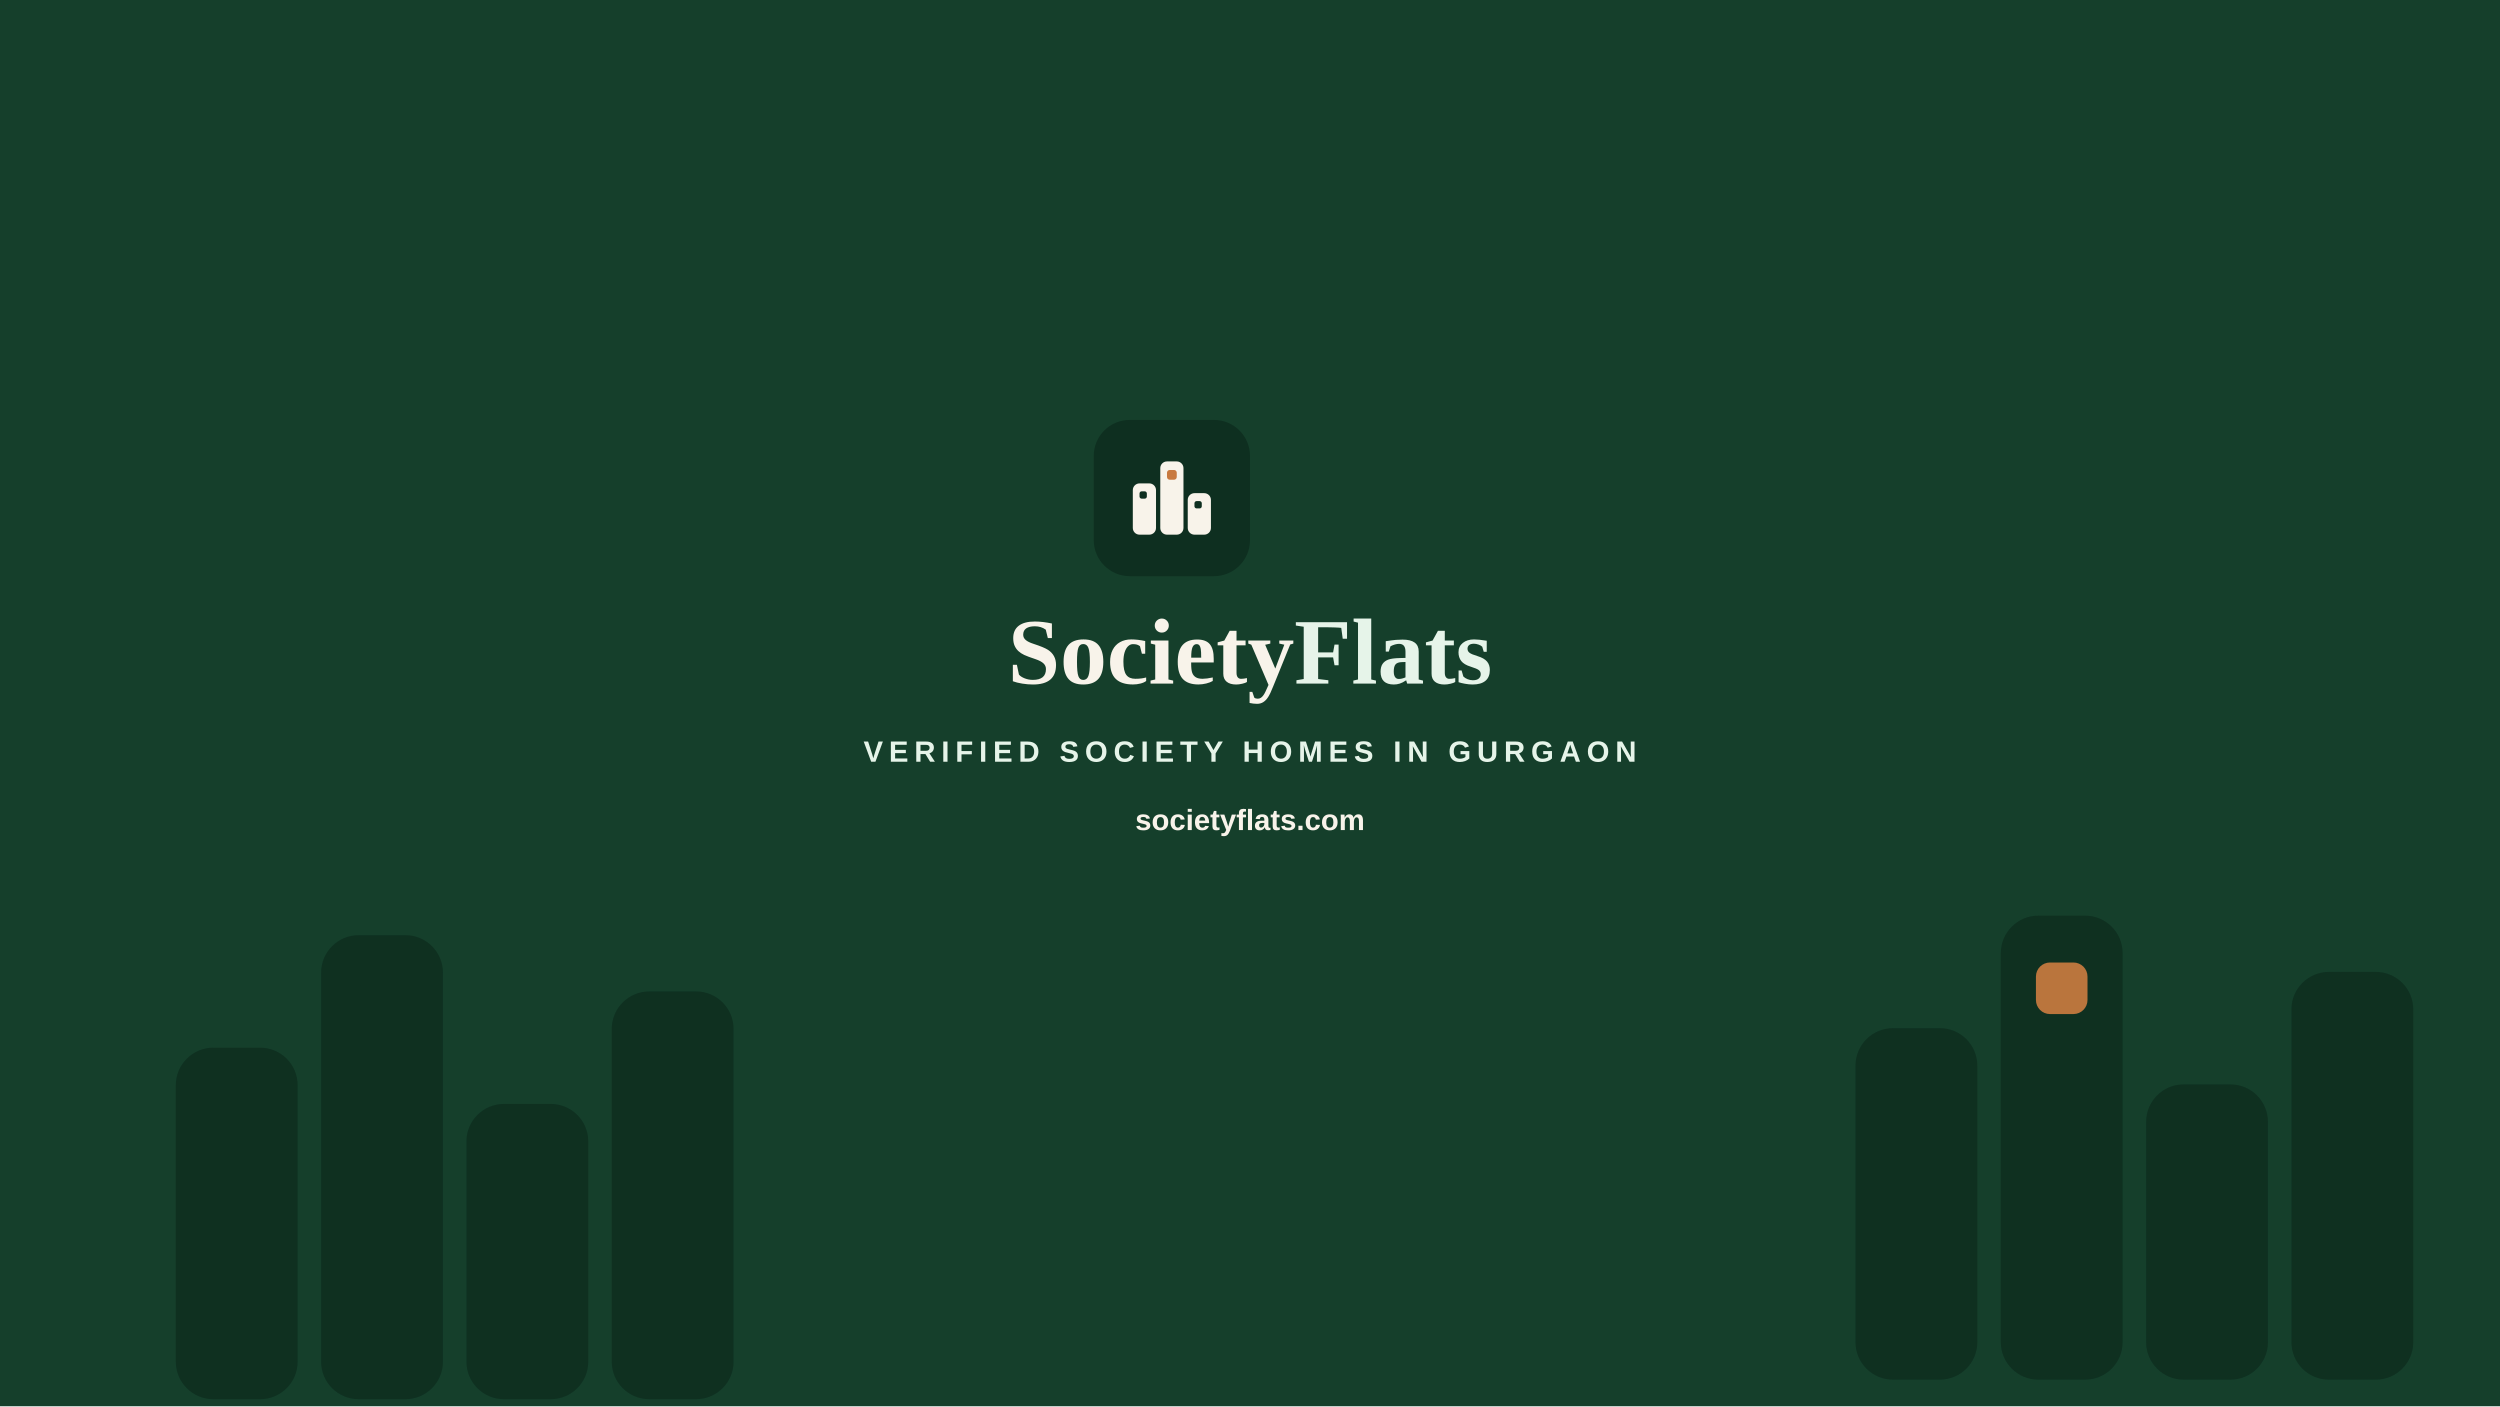
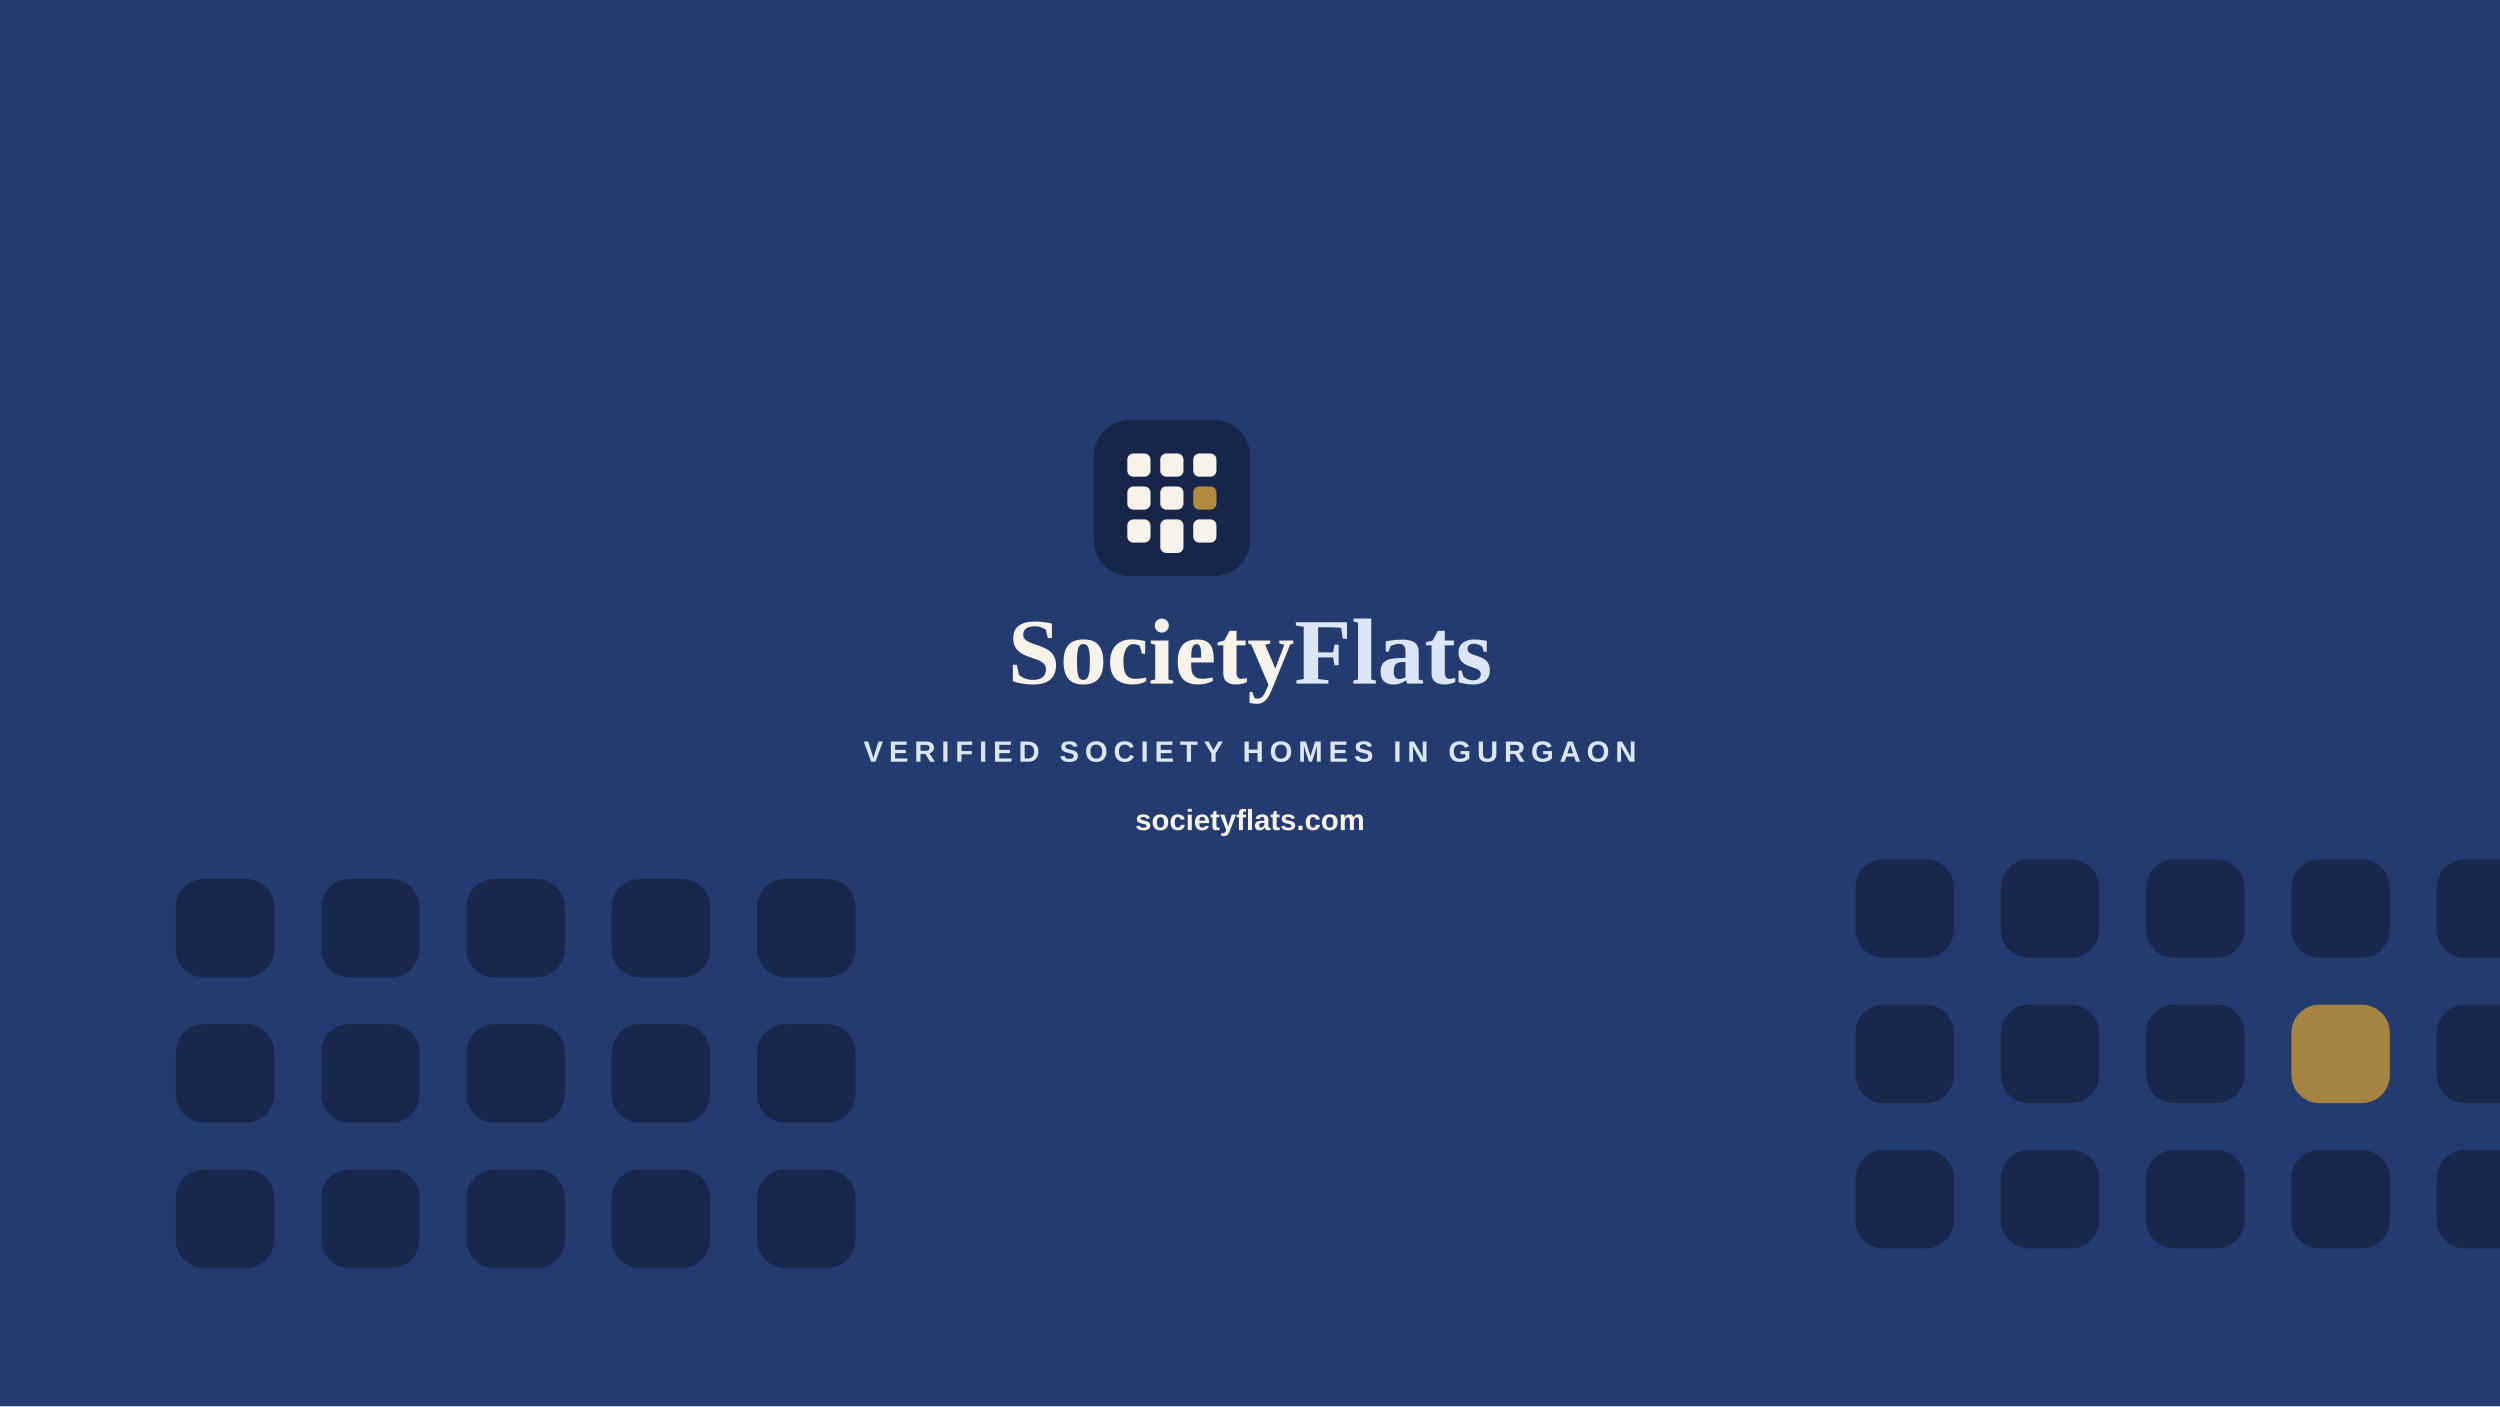
<svg xmlns="http://www.w3.org/2000/svg" width="2560" height="1440" viewBox="0 0 2560 1440" fill="none">
-   <rect width="2560" height="1440" fill="#153F2B" />
+   <rect width="2560" height="1440" fill="#233B6E" />
  <g transform="translate(180 900) scale(2.4)" opacity="0.92">
-     <rect x="0" y="72" width="52" height="150" rx="16" fill="#0E2F20" />
-     <rect x="62" y="24" width="52" height="198" rx="16" fill="#0E2F20" />
-     <rect x="124" y="96" width="52" height="126" rx="16" fill="#0E2F20" />
-     <rect x="186" y="48" width="52" height="174" rx="16" fill="#0E2F20" />
-     <rect x="77" y="44" width="22" height="22" rx="6" fill="#0E2F20" />
+     <rect x="0" y="0" width="42" height="42" rx="12" fill="#18254A" />
+     <rect x="62" y="0" width="42" height="42" rx="12" fill="#18254A" />
+     <rect x="124" y="0" width="42" height="42" rx="12" fill="#18254A" />
+     <rect x="186" y="0" width="42" height="42" rx="12" fill="#18254A" />
+     <rect x="248" y="0" width="42" height="42" rx="12" fill="#18254A" />
+     <rect x="0" y="62" width="42" height="42" rx="12" fill="#18254A" />
+     <rect x="62" y="62" width="42" height="42" rx="12" fill="#18254A" />
+     <rect x="124" y="62" width="42" height="42" rx="12" fill="#18254A" />
+     <rect x="186" y="62" width="42" height="42" rx="12" fill="#18254A" />
+     <rect x="248" y="62" width="42" height="42" rx="12" fill="#18254A" />
+     <rect x="0" y="124" width="42" height="42" rx="12" fill="#18254A" />
+     <rect x="62" y="124" width="42" height="42" rx="12" fill="#18254A" />
+     <rect x="124" y="124" width="42" height="42" rx="12" fill="#18254A" />
+     <rect x="186" y="124" width="42" height="42" rx="12" fill="#18254A" />
+     <rect x="248" y="124" width="42" height="42" rx="12" fill="#18254A" />
  </g>
  <g transform="translate(1900 880) scale(2.4)" opacity="0.92">
-     <rect x="0" y="72" width="52" height="150" rx="16" fill="#0E2F20" />
-     <rect x="62" y="24" width="52" height="198" rx="16" fill="#0E2F20" />
-     <rect x="124" y="96" width="52" height="126" rx="16" fill="#0E2F20" />
-     <rect x="186" y="48" width="52" height="174" rx="16" fill="#0E2F20" />
-     <rect x="77" y="44" width="22" height="22" rx="6" fill="#C8793F" />
+     <rect x="0" y="0" width="42" height="42" rx="12" fill="#18254A" />
+     <rect x="62" y="0" width="42" height="42" rx="12" fill="#18254A" />
+     <rect x="124" y="0" width="42" height="42" rx="12" fill="#18254A" />
+     <rect x="186" y="0" width="42" height="42" rx="12" fill="#18254A" />
+     <rect x="248" y="0" width="42" height="42" rx="12" fill="#18254A" />
+     <rect x="0" y="62" width="42" height="42" rx="12" fill="#18254A" />
+     <rect x="62" y="62" width="42" height="42" rx="12" fill="#18254A" />
+     <rect x="124" y="62" width="42" height="42" rx="12" fill="#18254A" />
+     <rect x="186" y="62" width="42" height="42" rx="12" fill="#B08A3E" />
+     <rect x="248" y="62" width="42" height="42" rx="12" fill="#18254A" />
+     <rect x="0" y="124" width="42" height="42" rx="12" fill="#18254A" />
+     <rect x="62" y="124" width="42" height="42" rx="12" fill="#18254A" />
+     <rect x="124" y="124" width="42" height="42" rx="12" fill="#18254A" />
+     <rect x="186" y="124" width="42" height="42" rx="12" fill="#18254A" />
+     <rect x="248" y="124" width="42" height="42" rx="12" fill="#18254A" />
  </g>
  <g transform="translate(1120 430) scale(0.3125)">
-     <rect width="512" height="512" rx="118" fill="#0E2F20" />
-     <rect x="128" y="208" width="76" height="168" rx="22" fill="#F8F3EA" />
-     <rect x="218" y="136" width="76" height="240" rx="22" fill="#F8F3EA" />
-     <rect x="308" y="240" width="76" height="136" rx="22" fill="#F8F3EA" />
-     <rect x="150" y="234" width="24" height="24" rx="7" fill="#0E2F20" />
-     <rect x="330" y="266" width="24" height="24" rx="7" fill="#0E2F20" />
-     <rect x="240" y="164" width="32" height="32" rx="9" fill="#C8793F" />
+     <rect width="512" height="512" rx="118" fill="#18254A" />
+     <rect x="110" y="110" width="76" height="76" rx="20" fill="#F8F3EA" />
+     <rect x="218" y="110" width="76" height="76" rx="20" fill="#F8F3EA" />
+     <rect x="326" y="110" width="76" height="76" rx="20" fill="#F8F3EA" />
+     <rect x="110" y="218" width="76" height="76" rx="20" fill="#F8F3EA" />
+     <rect x="218" y="218" width="76" height="76" rx="20" fill="#F8F3EA" />
+     <rect x="326" y="218" width="76" height="76" rx="20" fill="#B08A3E" />
+     <rect x="110" y="326" width="76" height="76" rx="20" fill="#F8F3EA" />
+     <rect x="218" y="326" width="76" height="110" rx="20" fill="#F8F3EA" />
+     <rect x="326" y="326" width="76" height="76" rx="20" fill="#F8F3EA" />
  </g>
-   <text x="1280" y="700" font-family="Newsreader, Georgia, 'Times New Roman', serif" font-size="96" font-weight="600" text-anchor="middle" fill="#F8F3EA">Society<tspan fill="#E6F4E9">Flats</tspan>
+   <text x="1280" y="700" font-family="Newsreader, Georgia, 'Times New Roman', serif" font-size="96" font-weight="600" text-anchor="middle" fill="#F8F3EA">Society<tspan fill="#DCE6F7">Flats</tspan>
  </text>
-   <text x="1280" y="780" font-family="'Hanken Grotesk', 'Helvetica Neue', Arial, sans-serif" font-size="30" font-weight="700" fill="#E6F4E9" letter-spacing="6" text-anchor="middle">VERIFIED SOCIETY HOMES IN GURGAON</text>
+   <text x="1280" y="780" font-family="'Hanken Grotesk', 'Helvetica Neue', Arial, sans-serif" font-size="30" font-weight="700" fill="#DCE6F7" letter-spacing="6" text-anchor="middle">VERIFIED SOCIETY HOMES IN GURGAON</text>
  <text x="1280" y="850" font-family="'Hanken Grotesk', 'Helvetica Neue', Arial, sans-serif" font-size="30" font-weight="600" fill="#F8F3EA" text-anchor="middle">societyflats.com</text>
</svg>
